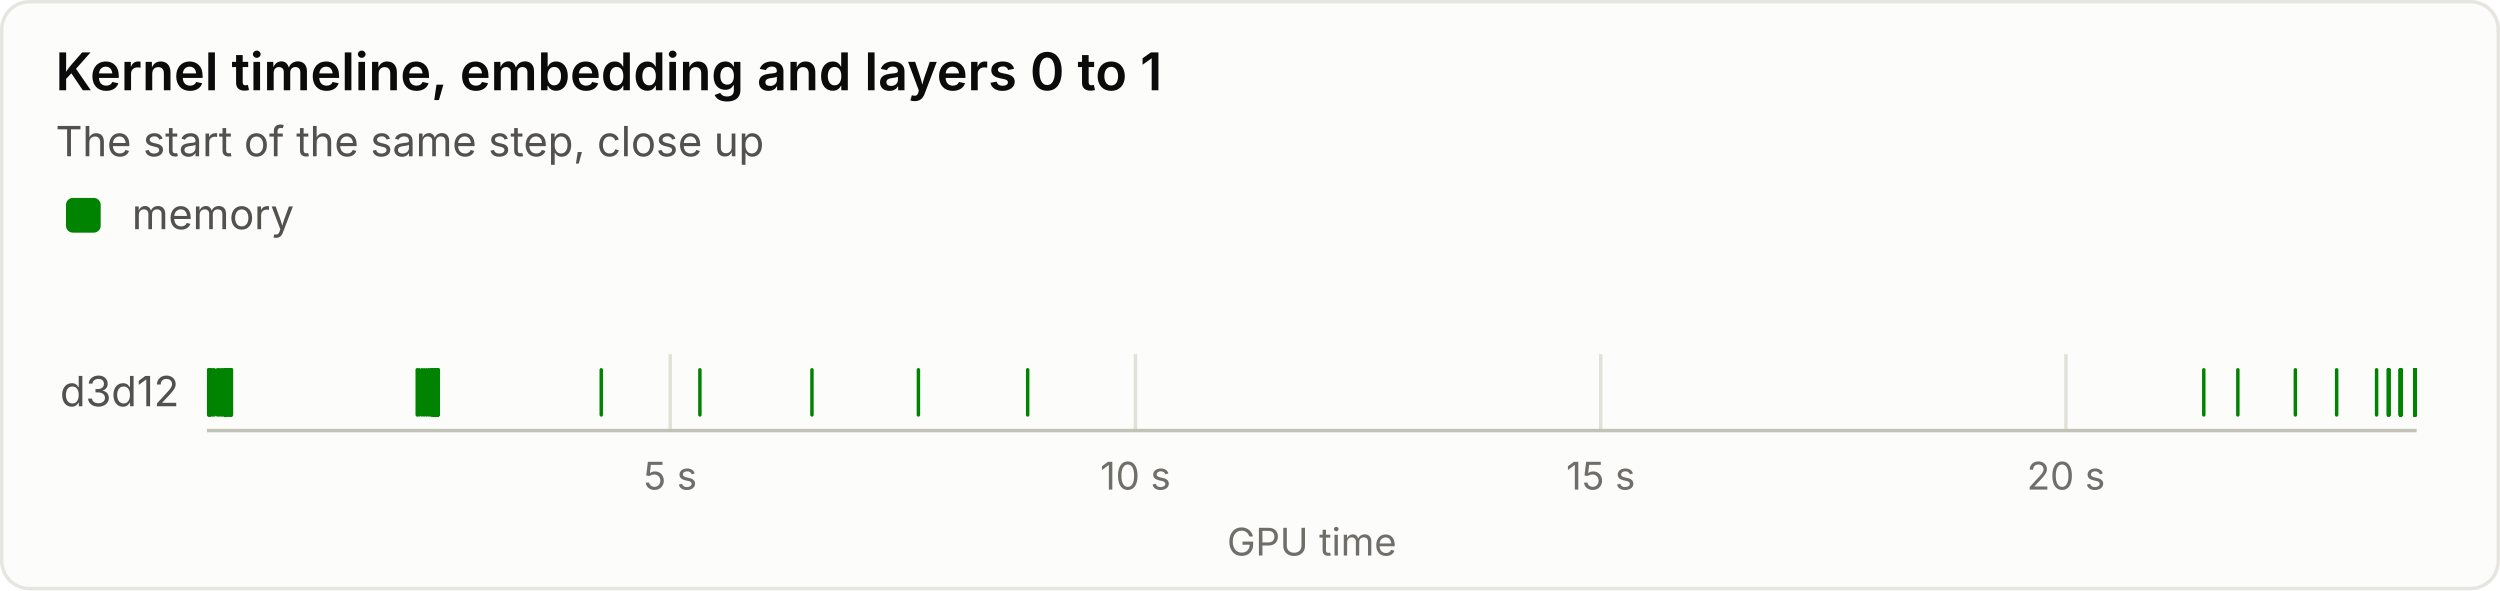
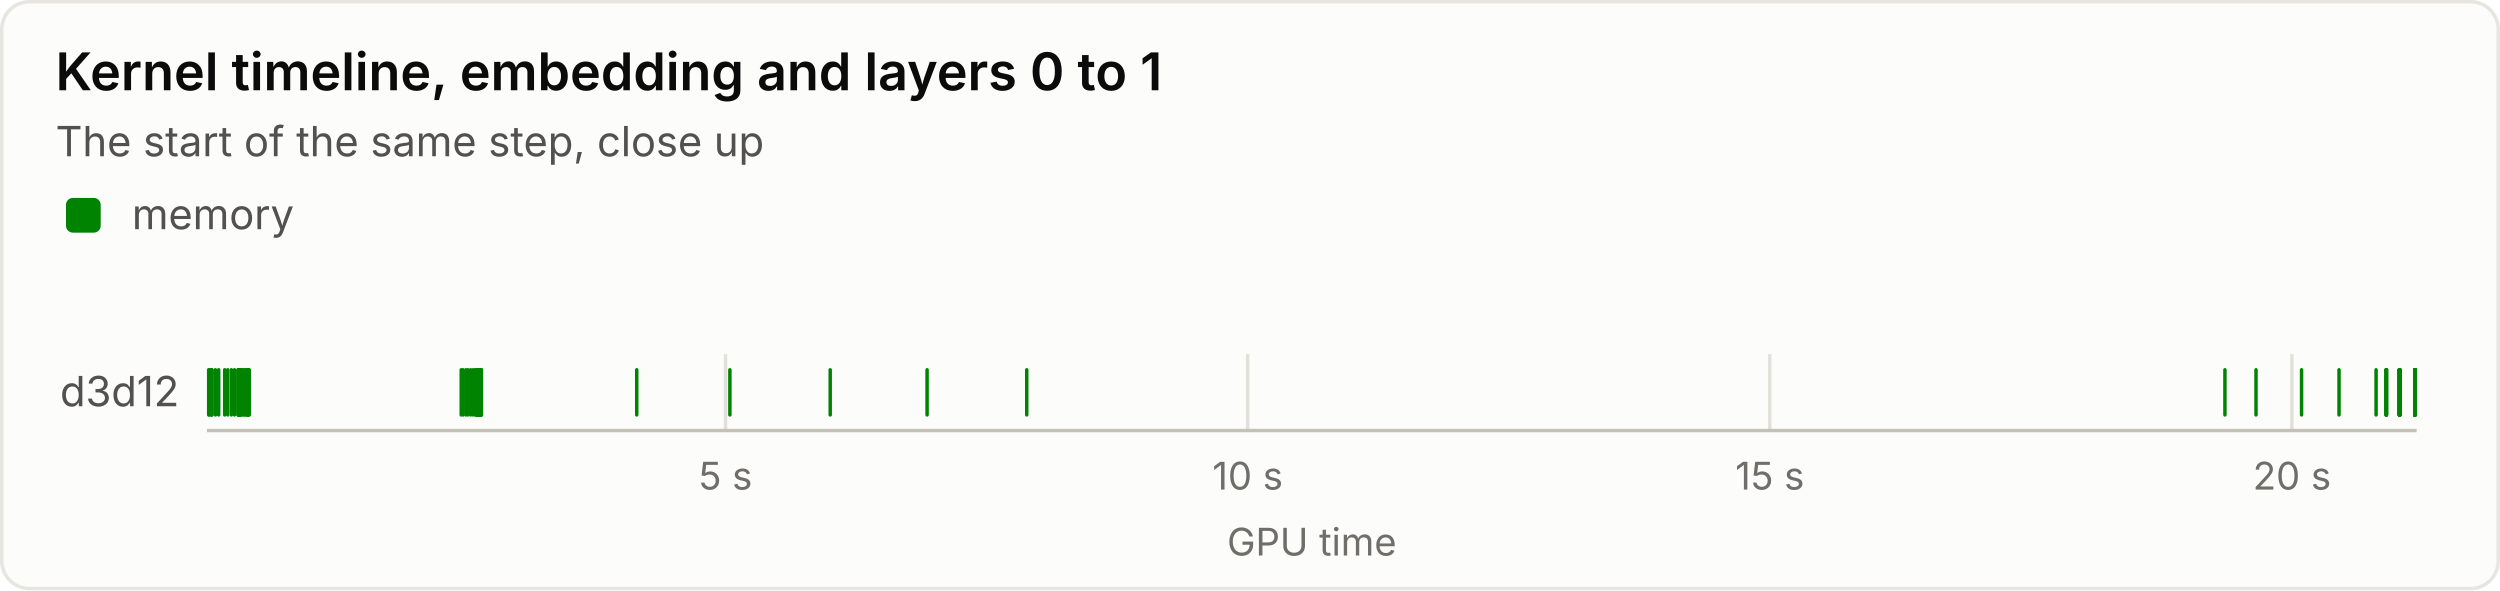
<svg xmlns="http://www.w3.org/2000/svg" width="720" height="170" viewBox="0 0 720 170" role="img" aria-labelledby="kernels-timeline_zoom-title kernels-timeline_zoom-desc">
  <style>text{font-family:system-ui,-apple-system,'Segoe UI',sans-serif}.line{fill:none;stroke-width:2;stroke-linejoin:round;stroke-linecap:round}.bg{fill:#fcfcfb}.frame{fill:none;stroke:#e6e5e0}.t1{fill:#0b0b0b}.t2{fill:#52514e}.t3{fill:#6f6e69}.grid{stroke:#e1e0d9}.axis{stroke:#c3c2b7}.ref{stroke:#52514e}.band{fill:#f0efec}.ring{stroke:#fcfcfb}.gap{stroke:#fcfcfb}.qx{fill:#f0efec}.qz{fill:#fcfcfb;stroke:#52514e}.emph{stroke:#52514e}.fn{fill:#a3a29c}.sn{stroke:#a3a29c}.f0{fill:#2a78d6}.s0{stroke:#2a78d6}.f1{fill:#eb6834}.s1{stroke:#eb6834}.f2{fill:#1baf7a}.s2{stroke:#1baf7a}.f3{fill:#eda100}.s3{stroke:#eda100}.f4{fill:#e87ba4}.s4{stroke:#e87ba4}.f5{fill:#008300}.s5{stroke:#008300}.f6{fill:#6250d6}.s6{stroke:#6250d6}.f7{fill:#e34948}.s7{stroke:#e34948}.q0{fill:#cde2fb}.q1{fill:#b7d3f6}.q2{fill:#9ec5f4}.q3{fill:#86b6ef}.q4{fill:#6da7ec}.q5{fill:#5598e7}.q6{fill:#3987e5}.q7{fill:#2a78d6}.q8{fill:#256abf}.q9{fill:#1c5cab}.q10{fill:#184f95}.q11{fill:#104281}.q12{fill:#0d366b}.fgood{fill:#0ca30c}.sgood{stroke:#0ca30c}.fwarn{fill:#fab219}.swarn{stroke:#fab219}.fserious{fill:#ec835a}.sserious{stroke:#ec835a}.fcrit{fill:#d03b3b}.scrit{stroke:#d03b3b}@media (prefers-color-scheme:dark){.bg{fill:#1a1a19}.frame{fill:none;stroke:#2c2c2a}.t1{fill:#f0efec}.t2{fill:#c3c2b7}.t3{fill:#898781}.grid{stroke:#2c2c2a}.axis{stroke:#383835}.ref{stroke:#c3c2b7}.band{fill:#242423}.ring{stroke:#1a1a19}.gap{stroke:#1a1a19}.qx{fill:#242423}.qz{fill:#1a1a19;stroke:#c3c2b7}.emph{stroke:#c3c2b7}.fn{fill:#6f6e69}.sn{stroke:#6f6e69}.f0{fill:#3987e5}.s0{stroke:#3987e5}.f1{fill:#d95926}.s1{stroke:#d95926}.f2{fill:#199e70}.s2{stroke:#199e70}.f3{fill:#c98500}.s3{stroke:#c98500}.f4{fill:#d55181}.s4{stroke:#d55181}.f5{fill:#008300}.s5{stroke:#008300}.f6{fill:#9085e9}.s6{stroke:#9085e9}.f7{fill:#e66767}.s7{stroke:#e66767}.q0{fill:#0d366b}.q1{fill:#104281}.q2{fill:#184f95}.q3{fill:#1c5cab}.q4{fill:#256abf}.q5{fill:#2a78d6}.q6{fill:#3987e5}.q7{fill:#5598e7}.q8{fill:#6da7ec}.q9{fill:#86b6ef}.q10{fill:#9ec5f4}.q11{fill:#b7d3f6}.q12{fill:#cde2fb}}</style>
  <rect class="bg" x="0" y="0" width="720" height="170" rx="8" />
  <rect class="frame" x="0.5" y="0.5" width="719" height="169" rx="8" />
  <text class="t1" x="16" y="26" font-size="15" font-weight="600">Kernel timeline, embedding and layers 0 to 1</text>
  <text class="t2" x="16" y="45" font-size="12">The start of the same step, close up</text>
  <rect class="f5" x="19" y="57" width="10" height="10" rx="2" />
  <text class="t2" x="38" y="66" font-size="12">memory</text>
-   <line class="grid" x1="193.02" y1="102" x2="193.02" y2="124" stroke-width="1" />
-   <line class="grid" x1="327.01" y1="102" x2="327.01" y2="124" stroke-width="1" />
-   <line class="grid" x1="461" y1="102" x2="461" y2="124" stroke-width="1" />
-   <line class="grid" x1="594.99" y1="102" x2="594.99" y2="124" stroke-width="1" />
+   <line class="grid" x1="208.95" y1="102" x2="208.95" y2="124" stroke-width="1" />
+   <line class="grid" x1="359.32" y1="102" x2="359.32" y2="124" stroke-width="1" />
+   <line class="grid" x1="509.69" y1="102" x2="509.69" y2="124" stroke-width="1" />
+   <line class="grid" x1="660.07" y1="102" x2="660.07" y2="124" stroke-width="1" />
  <text class="t2" x="51.6" y="117" font-size="12" text-anchor="end">d3d12</text>
  <rect class="f5" x="59.6" y="106" width="1" height="14" rx="0.5" />
-   <rect class="f5" x="59.7" y="106" width="1" height="14" rx="0.5" />
-   <rect class="f5" x="59.97" y="106" width="1" height="14" rx="0.5" />
-   <rect class="f5" x="60.05" y="106" width="1" height="14" rx="0.5" />
-   <rect class="f5" x="60.13" y="106" width="1" height="14" rx="0.5" />
-   <rect class="f5" x="60.72" y="106" width="1" height="14" rx="0.5" />
-   <rect class="f5" x="61.23" y="106" width="1" height="14" rx="0.5" />
-   <rect class="f5" x="62.13" y="106" width="1" height="14" rx="0.5" />
-   <rect class="f5" x="62.61" y="106" width="1" height="14" rx="0.5" />
-   <rect class="f5" x="63.2" y="106" width="1" height="14" rx="0.5" />
-   <rect class="f5" x="63.7" y="106" width="1" height="14" rx="0.5" />
-   <rect class="f5" x="64.2" y="106" width="1" height="14" rx="0.5" />
-   <rect class="f5" x="64.36" y="106" width="1" height="14" rx="0.5" />
-   <rect class="f5" x="64.37" y="106" width="1" height="14" rx="0.5" />
-   <rect class="f5" x="64.4" y="106" width="1" height="14" rx="0.5" />
-   <rect class="f5" x="64.42" y="106" width="1" height="14" rx="0.5" />
-   <rect class="f5" x="64.43" y="106" width="1" height="14" rx="0.5" />
-   <rect class="f5" x="64.46" y="106" width="1" height="14" rx="0.5" />
-   <rect class="f5" x="64.48" y="106" width="1" height="14" rx="0.5" />
-   <rect class="f5" x="64.5" y="106" width="1" height="14" rx="0.5" />
-   <rect class="f5" x="64.52" y="106" width="1" height="14" rx="0.5" />
-   <rect class="f5" x="64.55" y="106" width="1" height="14" rx="0.5" />
-   <rect class="f5" x="64.57" y="106" width="1" height="14" rx="0.5" />
-   <rect class="f5" x="64.59" y="106" width="1" height="14" rx="0.5" />
-   <rect class="f5" x="64.61" y="106" width="1" height="14" rx="0.5" />
-   <rect class="f5" x="64.63" y="106" width="1" height="14" rx="0.5" />
-   <rect class="f5" x="64.89" y="106" width="1" height="14" rx="0.5" />
-   <rect class="f5" x="65.07" y="106" width="1" height="14" rx="0.5" />
-   <rect class="f5" x="65.32" y="106" width="1" height="14" rx="0.5" />
-   <rect class="f5" x="65.51" y="106" width="1" height="14" rx="0.5" />
-   <rect class="f5" x="65.74" y="106" width="1" height="14" rx="0.5" />
-   <rect class="f5" x="65.84" y="106" width="1" height="14" rx="0.5" />
-   <rect class="f5" x="65.91" y="106" width="1" height="14" rx="0.5" />
-   <rect class="f5" x="66.01" y="106" width="1" height="14" rx="0.5" />
-   <rect class="f5" x="66.09" y="106" width="1" height="14" rx="0.5" />
-   <rect class="f5" x="66.16" y="106" width="1" height="14" rx="0.5" />
-   <rect class="f5" x="119.66" y="106" width="1" height="14" rx="0.5" />
-   <rect class="f5" x="120.23" y="106" width="1" height="14" rx="0.5" />
-   <rect class="f5" x="121.01" y="106" width="1" height="14" rx="0.5" />
-   <rect class="f5" x="121.67" y="106" width="1" height="14" rx="0.5" />
-   <rect class="f5" x="122.36" y="106" width="1" height="14" rx="0.5" />
-   <rect class="f5" x="123" y="106" width="1" height="14" rx="0.5" />
-   <rect class="f5" x="123.54" y="106" width="1" height="14" rx="0.5" />
-   <rect class="f5" x="123.85" y="106" width="1" height="14" rx="0.5" />
-   <rect class="f5" x="124" y="106" width="1" height="14" rx="0.5" />
-   <rect class="f5" x="124.18" y="106" width="1" height="14" rx="0.5" />
-   <rect class="f5" x="124.29" y="106" width="1" height="14" rx="0.5" />
-   <rect class="f5" x="124.4" y="106" width="1" height="14" rx="0.5" />
-   <rect class="f5" x="124.46" y="106" width="1" height="14" rx="0.5" />
-   <rect class="f5" x="124.51" y="106" width="1" height="14" rx="0.5" />
-   <rect class="f5" x="124.59" y="106" width="1" height="14" rx="0.5" />
-   <rect class="f5" x="124.64" y="106" width="1" height="14" rx="0.5" />
-   <rect class="f5" x="124.68" y="106" width="1" height="14" rx="0.5" />
-   <rect class="f5" x="124.71" y="106" width="1" height="14" rx="0.5" />
-   <rect class="f5" x="124.73" y="106" width="1" height="14" rx="0.5" />
-   <rect class="f5" x="124.76" y="106" width="1" height="14" rx="0.5" />
-   <rect class="f5" x="124.78" y="106" width="1" height="14" rx="0.5" />
-   <rect class="f5" x="124.8" y="106" width="1" height="14" rx="0.5" />
-   <rect class="f5" x="124.83" y="106" width="1" height="14" rx="0.5" />
-   <rect class="f5" x="124.85" y="106" width="1" height="14" rx="0.5" />
-   <rect class="f5" x="124.88" y="106" width="1" height="14" rx="0.5" />
-   <rect class="f5" x="124.9" y="106" width="1" height="14" rx="0.5" />
-   <rect class="f5" x="124.92" y="106" width="1" height="14" rx="0.5" />
-   <rect class="f5" x="124.96" y="106" width="1" height="14" rx="0.5" />
-   <rect class="f5" x="124.99" y="106" width="1" height="14" rx="0.5" />
-   <rect class="f5" x="125.05" y="106" width="1" height="14" rx="0.5" />
-   <rect class="f5" x="125.08" y="106" width="1" height="14" rx="0.5" />
-   <rect class="f5" x="125.11" y="106" width="1" height="14" rx="0.5" />
-   <rect class="f5" x="125.15" y="106" width="1" height="14" rx="0.5" />
-   <rect class="f5" x="125.19" y="106" width="1" height="14" rx="0.5" />
-   <rect class="f5" x="125.32" y="106" width="1" height="14" rx="0.5" />
-   <rect class="f5" x="125.34" y="106" width="1" height="14" rx="0.5" />
-   <rect class="f5" x="125.38" y="106" width="1" height="14" rx="0.5" />
-   <rect class="f5" x="125.43" y="106" width="1" height="14" rx="0.5" />
-   <rect class="f5" x="125.46" y="106" width="1" height="14" rx="0.5" />
-   <rect class="f5" x="125.49" y="106" width="1" height="14" rx="0.5" />
-   <rect class="f5" x="125.52" y="106" width="1" height="14" rx="0.5" />
-   <rect class="f5" x="125.55" y="106" width="1" height="14" rx="0.5" />
-   <rect class="f5" x="125.64" y="106" width="1" height="14" rx="0.5" />
-   <rect class="f5" x="125.73" y="106" width="1" height="14" rx="0.5" />
-   <rect class="f5" x="172.66" y="106" width="1" height="14" rx="0.5" />
-   <rect class="f5" x="201.07" y="106" width="1" height="14" rx="0.5" />
-   <rect class="f5" x="233.34" y="106" width="1" height="14" rx="0.5" />
-   <rect class="f5" x="264" y="106" width="1" height="14" rx="0.5" />
-   <rect class="f5" x="295.47" y="106" width="1" height="14" rx="0.5" />
-   <rect class="f5" x="634.19" y="106" width="1" height="14" rx="0.5" />
-   <rect class="f5" x="644" y="106" width="1" height="14" rx="0.5" />
-   <rect class="f5" x="660.56" y="106" width="1" height="14" rx="0.5" />
-   <rect class="f5" x="672.46" y="106" width="1" height="14" rx="0.5" />
-   <rect class="f5" x="683.96" y="106" width="1" height="14" rx="0.5" />
-   <rect class="f5" x="687.33" y="106" width="1" height="14" rx="0.5" />
-   <rect class="f5" x="687.4" y="106" width="1" height="14" rx="0.5" />
-   <rect class="f5" x="687.45" y="106" width="1" height="14" rx="0.5" />
-   <rect class="f5" x="687.48" y="106" width="1" height="14" rx="0.5" />
-   <rect class="f5" x="687.52" y="106" width="1" height="14" rx="0.5" />
-   <rect class="f5" x="690.79" y="106" width="1" height="14" rx="0.5" />
-   <rect class="f5" x="690.81" y="106" width="1" height="14" rx="0.5" />
-   <rect class="f5" x="690.84" y="106" width="1" height="14" rx="0.5" />
-   <rect class="f5" x="690.85" y="106" width="1" height="14" rx="0.5" />
-   <rect class="f5" x="690.87" y="106" width="1" height="14" rx="0.5" />
-   <rect class="f5" x="690.89" y="106" width="1" height="14" rx="0.5" />
-   <rect class="f5" x="690.91" y="106" width="1" height="14" rx="0.5" />
-   <rect class="f5" x="690.93" y="106" width="1" height="14" rx="0.5" />
-   <rect class="f5" x="690.95" y="106" width="1" height="14" rx="0.5" />
-   <rect class="f5" x="690.97" y="106" width="1" height="14" rx="0.5" />
-   <rect class="f5" x="690.99" y="106" width="1" height="14" rx="0.5" />
-   <rect class="f5" x="691.01" y="106" width="1" height="14" rx="0.5" />
+   <rect class="f5" x="59.8" y="106" width="1" height="14" rx="0.5" />
+   <rect class="f5" x="60.29" y="106" width="1" height="14" rx="0.5" />
+   <rect class="f5" x="60.44" y="106" width="1" height="14" rx="0.5" />
+   <rect class="f5" x="60.58" y="106" width="1" height="14" rx="0.5" />
+   <rect class="f5" x="61.55" y="106" width="1" height="14" rx="0.5" />
+   <rect class="f5" x="62.48" y="106" width="1" height="14" rx="0.5" />
+   <rect class="f5" x="64.21" y="106" width="1" height="14" rx="0.5" />
+   <rect class="f5" x="65.08" y="106" width="1" height="14" rx="0.5" />
+   <rect class="f5" x="66.13" y="106" width="1" height="14" rx="0.5" />
+   <rect class="f5" x="67.03" y="106" width="1" height="14" rx="0.5" />
+   <rect class="f5" x="68" y="106" width="1" height="14" rx="0.5" />
+   <rect class="f5" x="68.19" y="106" width="1" height="14" rx="0.5" />
+   <rect class="f5" x="68.22" y="106" width="1" height="14" rx="0.5" />
+   <rect class="f5" x="68.26" y="106" width="1" height="14" rx="0.5" />
+   <rect class="f5" x="68.29" y="106" width="1" height="14" rx="0.5" />
+   <rect class="f5" x="68.32" y="106" width="1" height="14" rx="0.5" />
+   <rect class="f5" x="68.37" y="106" width="1" height="14" rx="0.5" />
+   <rect class="f5" x="68.4" y="106" width="1" height="14" rx="0.5" />
+   <rect class="f5" x="68.44" y="106" width="1" height="14" rx="0.5" />
+   <rect class="f5" x="68.47" y="106" width="1" height="14" rx="0.5" />
+   <rect class="f5" x="68.52" y="106" width="1" height="14" rx="0.5" />
+   <rect class="f5" x="68.55" y="106" width="1" height="14" rx="0.5" />
+   <rect class="f5" x="68.6" y="106" width="1" height="14" rx="0.5" />
+   <rect class="f5" x="68.64" y="106" width="1" height="14" rx="0.5" />
+   <rect class="f5" x="68.68" y="106" width="1" height="14" rx="0.5" />
+   <rect class="f5" x="69.14" y="106" width="1" height="14" rx="0.5" />
+   <rect class="f5" x="69.47" y="106" width="1" height="14" rx="0.5" />
+   <rect class="f5" x="69.9" y="106" width="1" height="14" rx="0.5" />
+   <rect class="f5" x="70.17" y="106" width="1" height="14" rx="0.5" />
+   <rect class="f5" x="70.55" y="106" width="1" height="14" rx="0.5" />
+   <rect class="f5" x="70.7" y="106" width="1" height="14" rx="0.5" />
+   <rect class="f5" x="70.85" y="106" width="1" height="14" rx="0.5" />
+   <rect class="f5" x="71.01" y="106" width="1" height="14" rx="0.5" />
+   <rect class="f5" x="71.12" y="106" width="1" height="14" rx="0.5" />
+   <rect class="f5" x="71.28" y="106" width="1" height="14" rx="0.5" />
+   <rect class="f5" x="132.33" y="106" width="1" height="14" rx="0.5" />
+   <rect class="f5" x="132.88" y="106" width="1" height="14" rx="0.5" />
+   <rect class="f5" x="133.68" y="106" width="1" height="14" rx="0.5" />
+   <rect class="f5" x="134.29" y="106" width="1" height="14" rx="0.5" />
+   <rect class="f5" x="135.05" y="106" width="1" height="14" rx="0.5" />
+   <rect class="f5" x="135.73" y="106" width="1" height="14" rx="0.5" />
+   <rect class="f5" x="136.35" y="106" width="1" height="14" rx="0.5" />
+   <rect class="f5" x="136.59" y="106" width="1" height="14" rx="0.5" />
+   <rect class="f5" x="136.68" y="106" width="1" height="14" rx="0.5" />
+   <rect class="f5" x="136.84" y="106" width="1" height="14" rx="0.5" />
+   <rect class="f5" x="136.95" y="106" width="1" height="14" rx="0.5" />
+   <rect class="f5" x="137.04" y="106" width="1" height="14" rx="0.5" />
+   <rect class="f5" x="137.11" y="106" width="1" height="14" rx="0.5" />
+   <rect class="f5" x="137.16" y="106" width="1" height="14" rx="0.5" />
+   <rect class="f5" x="137.21" y="106" width="1" height="14" rx="0.5" />
+   <rect class="f5" x="137.25" y="106" width="1" height="14" rx="0.5" />
+   <rect class="f5" x="137.3" y="106" width="1" height="14" rx="0.5" />
+   <rect class="f5" x="137.32" y="106" width="1" height="14" rx="0.5" />
+   <rect class="f5" x="137.34" y="106" width="1" height="14" rx="0.5" />
+   <rect class="f5" x="137.36" y="106" width="1" height="14" rx="0.5" />
+   <rect class="f5" x="137.39" y="106" width="1" height="14" rx="0.5" />
+   <rect class="f5" x="137.41" y="106" width="1" height="14" rx="0.5" />
+   <rect class="f5" x="137.44" y="106" width="1" height="14" rx="0.5" />
+   <rect class="f5" x="137.46" y="106" width="1" height="14" rx="0.5" />
+   <rect class="f5" x="137.48" y="106" width="1" height="14" rx="0.5" />
+   <rect class="f5" x="137.5" y="106" width="1" height="14" rx="0.5" />
+   <rect class="f5" x="137.53" y="106" width="1" height="14" rx="0.5" />
+   <rect class="f5" x="137.56" y="106" width="1" height="14" rx="0.5" />
+   <rect class="f5" x="137.59" y="106" width="1" height="14" rx="0.5" />
+   <rect class="f5" x="137.64" y="106" width="1" height="14" rx="0.5" />
+   <rect class="f5" x="137.68" y="106" width="1" height="14" rx="0.5" />
+   <rect class="f5" x="137.72" y="106" width="1" height="14" rx="0.5" />
+   <rect class="f5" x="137.76" y="106" width="1" height="14" rx="0.5" />
+   <rect class="f5" x="137.78" y="106" width="1" height="14" rx="0.5" />
+   <rect class="f5" x="137.8" y="106" width="1" height="14" rx="0.5" />
+   <rect class="f5" x="137.83" y="106" width="1" height="14" rx="0.5" />
+   <rect class="f5" x="137.85" y="106" width="1" height="14" rx="0.5" />
+   <rect class="f5" x="137.88" y="106" width="1" height="14" rx="0.5" />
+   <rect class="f5" x="137.91" y="106" width="1" height="14" rx="0.5" />
+   <rect class="f5" x="137.94" y="106" width="1" height="14" rx="0.5" />
+   <rect class="f5" x="137.97" y="106" width="1" height="14" rx="0.5" />
+   <rect class="f5" x="137.99" y="106" width="1" height="14" rx="0.5" />
+   <rect class="f5" x="138.07" y="106" width="1" height="14" rx="0.5" />
+   <rect class="f5" x="138.16" y="106" width="1" height="14" rx="0.5" />
+   <rect class="f5" x="182.88" y="106" width="1" height="14" rx="0.5" />
+   <rect class="f5" x="209.71" y="106" width="1" height="14" rx="0.5" />
+   <rect class="f5" x="238.6" y="106" width="1" height="14" rx="0.5" />
+   <rect class="f5" x="266.5" y="106" width="1" height="14" rx="0.5" />
+   <rect class="f5" x="295.2" y="106" width="1" height="14" rx="0.5" />
+   <rect class="f5" x="640.28" y="106" width="1" height="14" rx="0.5" />
+   <rect class="f5" x="649.23" y="106" width="1" height="14" rx="0.5" />
+   <rect class="f5" x="662.35" y="106" width="1" height="14" rx="0.5" />
+   <rect class="f5" x="673.14" y="106" width="1" height="14" rx="0.5" />
+   <rect class="f5" x="683.81" y="106" width="1" height="14" rx="0.5" />
+   <rect class="f5" x="686.66" y="106" width="1" height="14" rx="0.5" />
+   <rect class="f5" x="686.71" y="106" width="1" height="14" rx="0.5" />
+   <rect class="f5" x="686.76" y="106" width="1" height="14" rx="0.5" />
+   <rect class="f5" x="686.79" y="106" width="1" height="14" rx="0.5" />
+   <rect class="f5" x="686.84" y="106" width="1" height="14" rx="0.5" />
+   <rect class="f5" x="690.46" y="106" width="1" height="14" rx="0.5" />
+   <rect class="f5" x="690.49" y="106" width="1" height="14" rx="0.5" />
+   <rect class="f5" x="690.51" y="106" width="1" height="14" rx="0.5" />
+   <rect class="f5" x="690.53" y="106" width="1" height="14" rx="0.5" />
+   <rect class="f5" x="690.55" y="106" width="1" height="14" rx="0.5" />
+   <rect class="f5" x="690.57" y="106" width="1" height="14" rx="0.5" />
+   <rect class="f5" x="690.59" y="106" width="1" height="14" rx="0.5" />
+   <rect class="f5" x="690.61" y="106" width="1" height="14" rx="0.5" />
+   <rect class="f5" x="690.62" y="106" width="1" height="14" rx="0.5" />
+   <rect class="f5" x="690.66" y="106" width="1" height="14" rx="0.5" />
+   <rect class="f5" x="690.69" y="106" width="1" height="14" rx="0.5" />
+   <rect class="f5" x="690.72" y="106" width="1" height="14" rx="0.5" />
  <rect class="f5" x="695" y="106" width="1" height="14" rx="0.5" />
  <rect class="f5" x="695" y="106" width="1" height="14" rx="0.5" />
  <rect class="f5" x="695" y="106" width="1" height="14" rx="0.5" />
  <rect class="f5" x="695" y="106" width="1" height="14" rx="0.5" />
  <rect class="f5" x="695" y="106" width="1" height="14" rx="0.5" />
  <rect class="f5" x="695" y="106" width="1" height="14" rx="0.5" />
  <rect class="f5" x="695" y="106" width="1" height="14" rx="0.5" />
  <rect class="f5" x="695" y="106" width="1" height="14" rx="0.5" />
  <rect class="f5" x="695" y="106" width="1" height="14" rx="0.5" />
  <rect class="f5" x="695" y="106" width="1" height="14" rx="0.5" />
  <rect class="f5" x="695" y="106" width="1" height="14" rx="0.5" />
  <rect class="f5" x="695" y="106" width="1" height="14" rx="0.5" />
  <rect class="f5" x="695" y="106" width="1" height="14" rx="0.5" />
  <rect class="f5" x="695" y="106" width="1" height="14" rx="0.5" />
  <rect class="f5" x="695" y="106" width="1" height="14" rx="0.5" />
  <rect class="f5" x="695" y="106" width="1" height="14" rx="0.5" />
  <rect class="f5" x="695" y="106" width="1" height="14" rx="0.5" />
  <rect class="f5" x="695" y="106" width="1" height="14" rx="0.5" />
  <rect class="f5" x="695" y="106" width="1" height="14" rx="0.5" />
  <rect class="f5" x="695" y="106" width="1" height="14" rx="0.5" />
  <rect class="f5" x="695" y="106" width="1" height="14" rx="0.5" />
  <rect class="f5" x="695" y="106" width="1" height="14" rx="0.5" />
-   <text class="t3" x="193.02" y="141" font-size="11" text-anchor="middle">5 s</text>
-   <text class="t3" x="327.01" y="141" font-size="11" text-anchor="middle">10 s</text>
-   <text class="t3" x="461" y="141" font-size="11" text-anchor="middle">15 s</text>
-   <text class="t3" x="594.99" y="141" font-size="11" text-anchor="middle">20 s</text>
+   <text class="t3" x="208.95" y="141" font-size="11" text-anchor="middle">5 s</text>
+   <text class="t3" x="359.32" y="141" font-size="11" text-anchor="middle">10 s</text>
+   <text class="t3" x="509.69" y="141" font-size="11" text-anchor="middle">15 s</text>
+   <text class="t3" x="660.07" y="141" font-size="11" text-anchor="middle">20 s</text>
  <line class="axis" x1="59.6" y1="124" x2="696" y2="124" stroke-width="1" />
  <text class="t3" x="377.8" y="160" font-size="11" text-anchor="middle">GPU time</text>
</svg>
